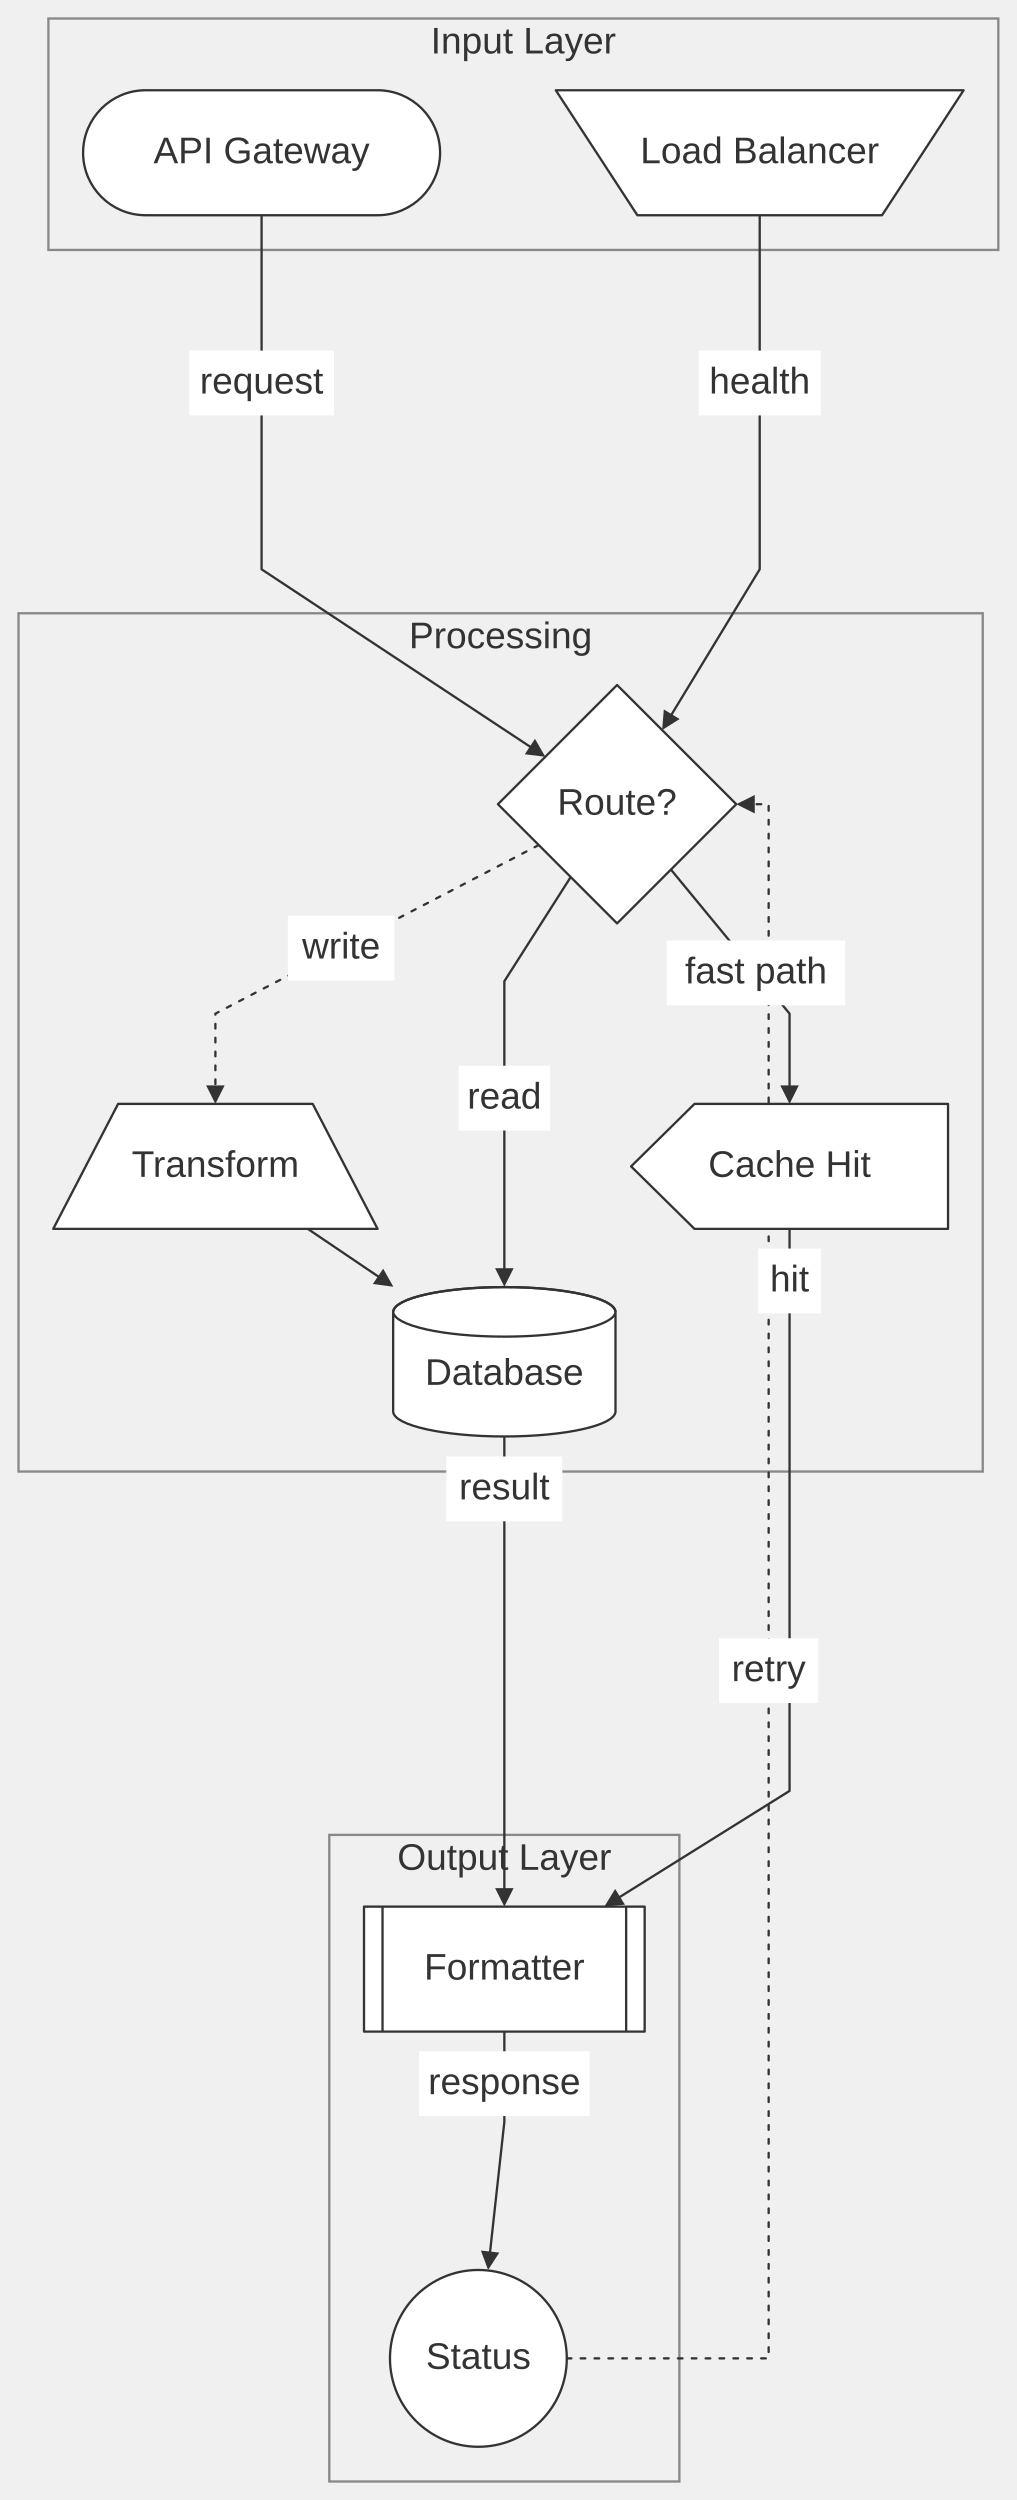
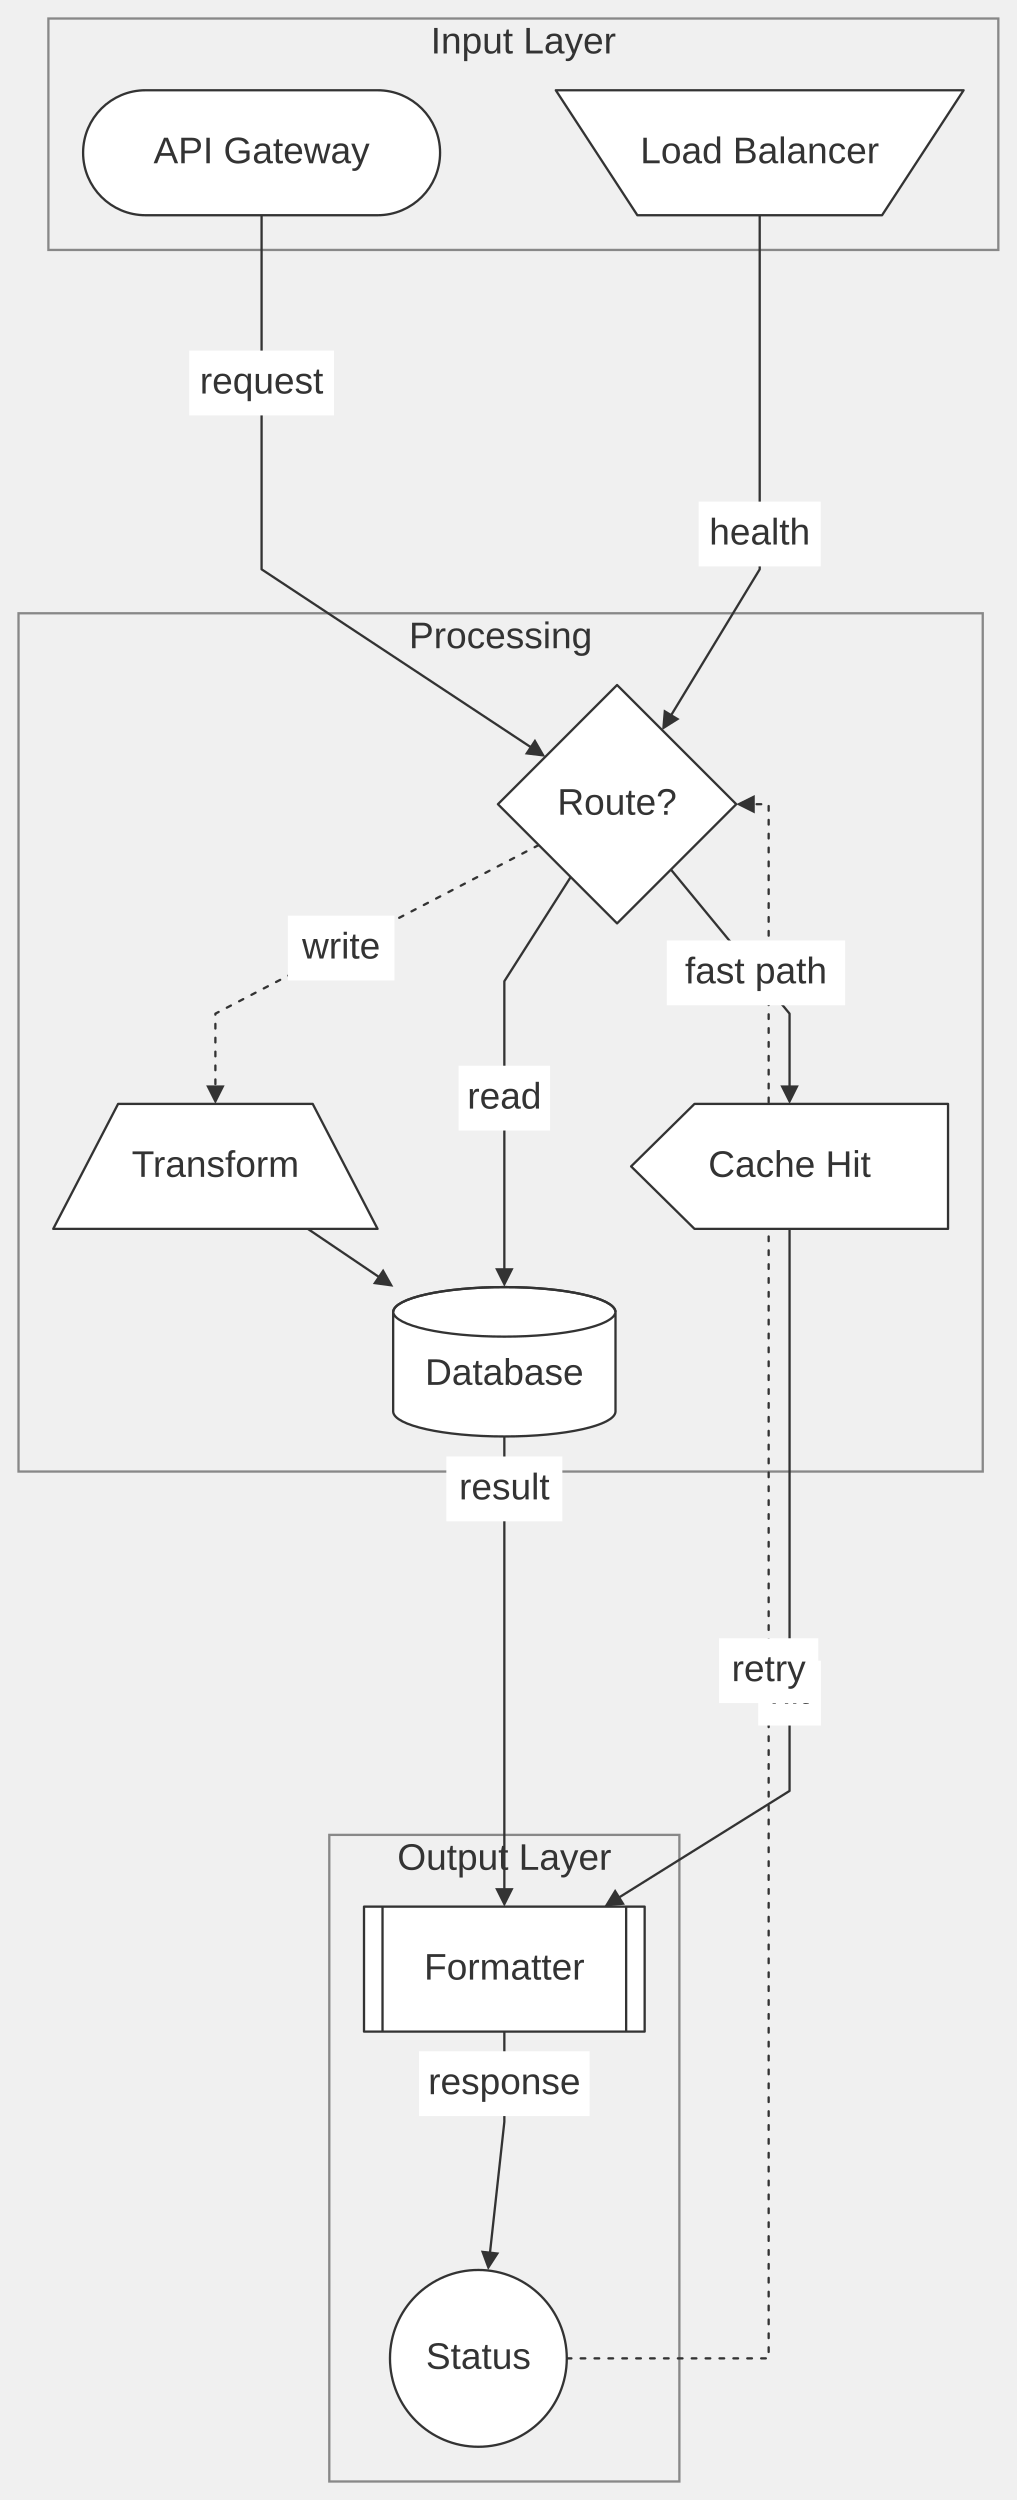
<svg xmlns="http://www.w3.org/2000/svg" width="100%" viewBox="0 0 439.38 1080.26" style="max-width: 439.38px; background-color: transparent;" font-family="&quot;trebuchet ms&quot;, verdana, arial, sans-serif" font-size="16.00">
  <defs>
    <marker id="arrowhead" viewBox="0 0 10.00 10.00" refX="5.00" refY="5.00" markerWidth="8.00" markerHeight="8.00" orient="auto-start-reverse" markerUnits="userSpaceOnUse">
      <path d="M 0 0 L 10.00 5.00 L 0 10.00 z" fill="#333" />
    </marker>
  </defs>
  <g transform="translate(-20.00,-19.00)">
    <g class="clusters">
      <rect class="subgraph" x="40.91" y="27.00" width="410.47" height="100.00" fill="none" stroke="#888" stroke-width="1.00" />
      <text x="246.14" y="31.00" text-anchor="middle" dominant-baseline="hanging" fill="#333">Input Layer</text>
      <rect class="subgraph" x="162.29" y="811.86" width="151.27" height="279.40" fill="none" stroke="#888" stroke-width="1.00" />
      <text x="237.93" y="815.86" text-anchor="middle" dominant-baseline="hanging" fill="#333">Output Layer</text>
      <rect class="subgraph" x="28.00" y="284.00" width="416.65" height="370.86" fill="none" stroke="#888" stroke-width="1.00" />
      <text x="236.32" y="288.00" text-anchor="middle" dominant-baseline="hanging" fill="#333">Processing</text>
    </g>
    <g class="edgePaths">
      <path d="M133.03,112.00 L133.03,162.00 L133.03,201.00 L133.03,265.00 L252.30,343.80" stroke="#333" stroke-width="1.00" fill="none" stroke-linecap="round" stroke-linejoin="round" marker-end="url(#arrowhead)" />
      <path d="M348.27,112.00 L348.27,162.00 L348.27,201.00 L348.27,265.00 L308.18,331.04" stroke="#333" stroke-width="1.00" fill="none" stroke-linecap="round" stroke-linejoin="round" marker-end="url(#arrowhead)" />
      <path d="M266.61,397.96 L237.93,443.00 L237.93,510.00 L237.93,571.00" stroke="#333" stroke-width="1.00" fill="none" stroke-linecap="round" stroke-linejoin="round" marker-end="url(#arrowhead)" />
      <path d="M309.90,394.74 L361.17,457.00 L361.17,492.00" stroke="#333" stroke-width="1.00" fill="none" stroke-linecap="round" stroke-linejoin="round" marker-end="url(#arrowhead)" />
      <path d="M252.79,384.15 L113.07,457.00 L113.07,492.00" stroke="#333" stroke-width="1.00" fill="none" stroke-linecap="round" stroke-linejoin="round" stroke-dasharray="2.00,4.00" marker-end="url(#arrowhead)" />
      <path d="M153.00,550.00 L186.65,572.76" stroke="#333" stroke-width="1.00" fill="none" stroke-linecap="round" stroke-linejoin="round" marker-end="url(#arrowhead)" />
      <path d="M237.93,639.86 L237.93,678.86 L237.93,742.86 L237.93,792.86 L237.93,838.86" stroke="#333" stroke-width="1.00" fill="none" stroke-linecap="round" stroke-linejoin="round" marker-end="url(#arrowhead)" />
      <path d="M361.17,550.00 L361.17,589.00 L361.17,664.86 L361.17,742.86 L361.17,792.86 L284.53,840.74" stroke="#333" stroke-width="1.00" fill="none" stroke-linecap="round" stroke-linejoin="round" marker-end="url(#arrowhead)" />
      <path d="M237.93,896.86 L237.93,935.86 L231.34,995.89" stroke="#333" stroke-width="1.00" fill="none" stroke-linecap="round" stroke-linejoin="round" marker-end="url(#arrowhead)" />
      <path d="M264.91,1038.06 L352.14,1038.06 L352.14,366.50 L342.14,366.50" stroke="#333" stroke-width="1.00" fill="none" stroke-linecap="round" stroke-linejoin="round" stroke-dasharray="2.00,4.00" marker-end="url(#arrowhead)" />
    </g>
    <g class="nodes">
      <rect x="55.91" y="58.00" width="154.25" height="54.00" rx="27.00" ry="27.00" fill="white" stroke="#333" stroke-width="1.00" stroke-linejoin="round" />
      <text x="133.03" y="85.00" text-anchor="middle" dominant-baseline="middle" fill="#333">API Gateway</text>
      <polygon points="260.16,58.00 436.38,58.00 401.14,112.00 295.40,112.00" fill="white" stroke="#333" stroke-width="1.00" stroke-linejoin="round" />
      <text x="348.27" y="85.00" text-anchor="middle" dominant-baseline="middle" fill="#333">Load Balancer</text>
      <polygon points="286.64,315.00 338.14,366.50 286.64,418.00 235.15,366.50" fill="white" stroke="#333" stroke-width="1.00" stroke-linejoin="round" />
      <text x="286.64" y="366.50" text-anchor="middle" dominant-baseline="middle" fill="#333">Route?</text>
      <polygon points="71.03,496.00 155.12,496.00 183.15,550.00 43.00,550.00" fill="white" stroke="#333" stroke-width="1.00" stroke-linejoin="round" />
      <text x="113.07" y="523.00" text-anchor="middle" dominant-baseline="middle" fill="#333">Transform</text>
      <path d="M189.89,585.86 A48.04,10.86 0 0,0 285.96,585.86 A48.04,10.86 0 0,0 189.89,585.86 L189.89,629.00 A48.04,10.86 0 0,0 285.96,629.00 L285.96,585.86" fill="white" stroke="#333" stroke-width="1.00" stroke-linejoin="round" />
      <path d="M189.89,585.86 A48.04,10.86 0 0,1 285.96,585.86" fill="none" stroke="#333" stroke-width="1.00" />
      <text x="237.93" y="612.86" text-anchor="middle" dominant-baseline="middle" fill="#333">Database</text>
      <polygon points="320.09,496.00 429.65,496.00 429.65,550.00 320.09,550.00 292.70,523.00" fill="white" stroke="#333" stroke-width="1.00" stroke-linejoin="round" />
      <text x="361.17" y="523.00" text-anchor="middle" dominant-baseline="middle" fill="#333">Cache Hit</text>
      <ellipse cx="226.71" cy="1038.06" rx="38.20" ry="38.20" fill="white" stroke="#333" stroke-width="1.00" stroke-linejoin="round" />
      <text x="226.71" y="1038.06" text-anchor="middle" dominant-baseline="middle" fill="#333">Status</text>
      <rect x="177.29" y="842.86" width="121.27" height="54.00" fill="white" stroke="#333" stroke-width="1.00" stroke-linejoin="round" />
      <line x1="185.29" y1="842.86" x2="185.29" y2="896.86" stroke="#333" stroke-width="1.00" />
      <line x1="290.56" y1="842.86" x2="290.56" y2="896.86" stroke="#333" stroke-width="1.00" />
      <text x="237.93" y="869.86" text-anchor="middle" dominant-baseline="middle" fill="#333">Formatter</text>
    </g>
    <g class="edgeLabels">
      <rect x="101.75" y="170.50" width="62.57" height="28.00" fill="white" />
      <text x="133.03" y="184.50" text-anchor="middle" dominant-baseline="middle" fill="#333">request</text>
-       <rect x="321.90" y="170.50" width="52.73" height="28.00" fill="white" />
-       <text x="348.27" y="184.50" text-anchor="middle" dominant-baseline="middle" fill="#333">health</text>
+       <rect x="321.90" y="235.75" width="52.73" height="28.00" fill="white" />
+       <text x="348.27" y="249.75" text-anchor="middle" dominant-baseline="middle" fill="#333">health</text>
      <rect x="218.15" y="479.50" width="39.55" height="28.00" fill="white" />
      <text x="237.93" y="493.50" text-anchor="middle" dominant-baseline="middle" fill="#333">read</text>
      <rect x="308.14" y="425.38" width="77.04" height="28.00" fill="white" />
      <text x="346.66" y="439.38" text-anchor="middle" dominant-baseline="middle" fill="#333">fast path</text>
      <rect x="144.39" y="414.66" width="46.05" height="28.00" fill="white" />
      <text x="167.42" y="428.66" text-anchor="middle" dominant-baseline="middle" fill="#333">write</text>
      <rect x="212.86" y="648.36" width="50.13" height="28.00" fill="white" />
      <text x="237.93" y="662.36" text-anchor="middle" dominant-baseline="middle" fill="#333">result</text>
-       <rect x="347.62" y="558.50" width="27.12" height="28.00" fill="white" />
-       <text x="361.17" y="572.50" text-anchor="middle" dominant-baseline="middle" fill="#333">hit</text>
+       <rect x="347.62" y="736.61" width="27.12" height="28.00" fill="white" />
+       <text x="361.17" y="750.61" text-anchor="middle" dominant-baseline="middle" fill="#333">hit</text>
      <rect x="201.07" y="905.36" width="73.70" height="28.00" fill="white" />
      <text x="237.93" y="919.36" text-anchor="middle" dominant-baseline="middle" fill="#333">response</text>
      <rect x="330.70" y="726.90" width="42.89" height="28.00" fill="white" />
      <text x="352.14" y="740.90" text-anchor="middle" dominant-baseline="middle" fill="#333">retry</text>
    </g>
  </g>
</svg>
